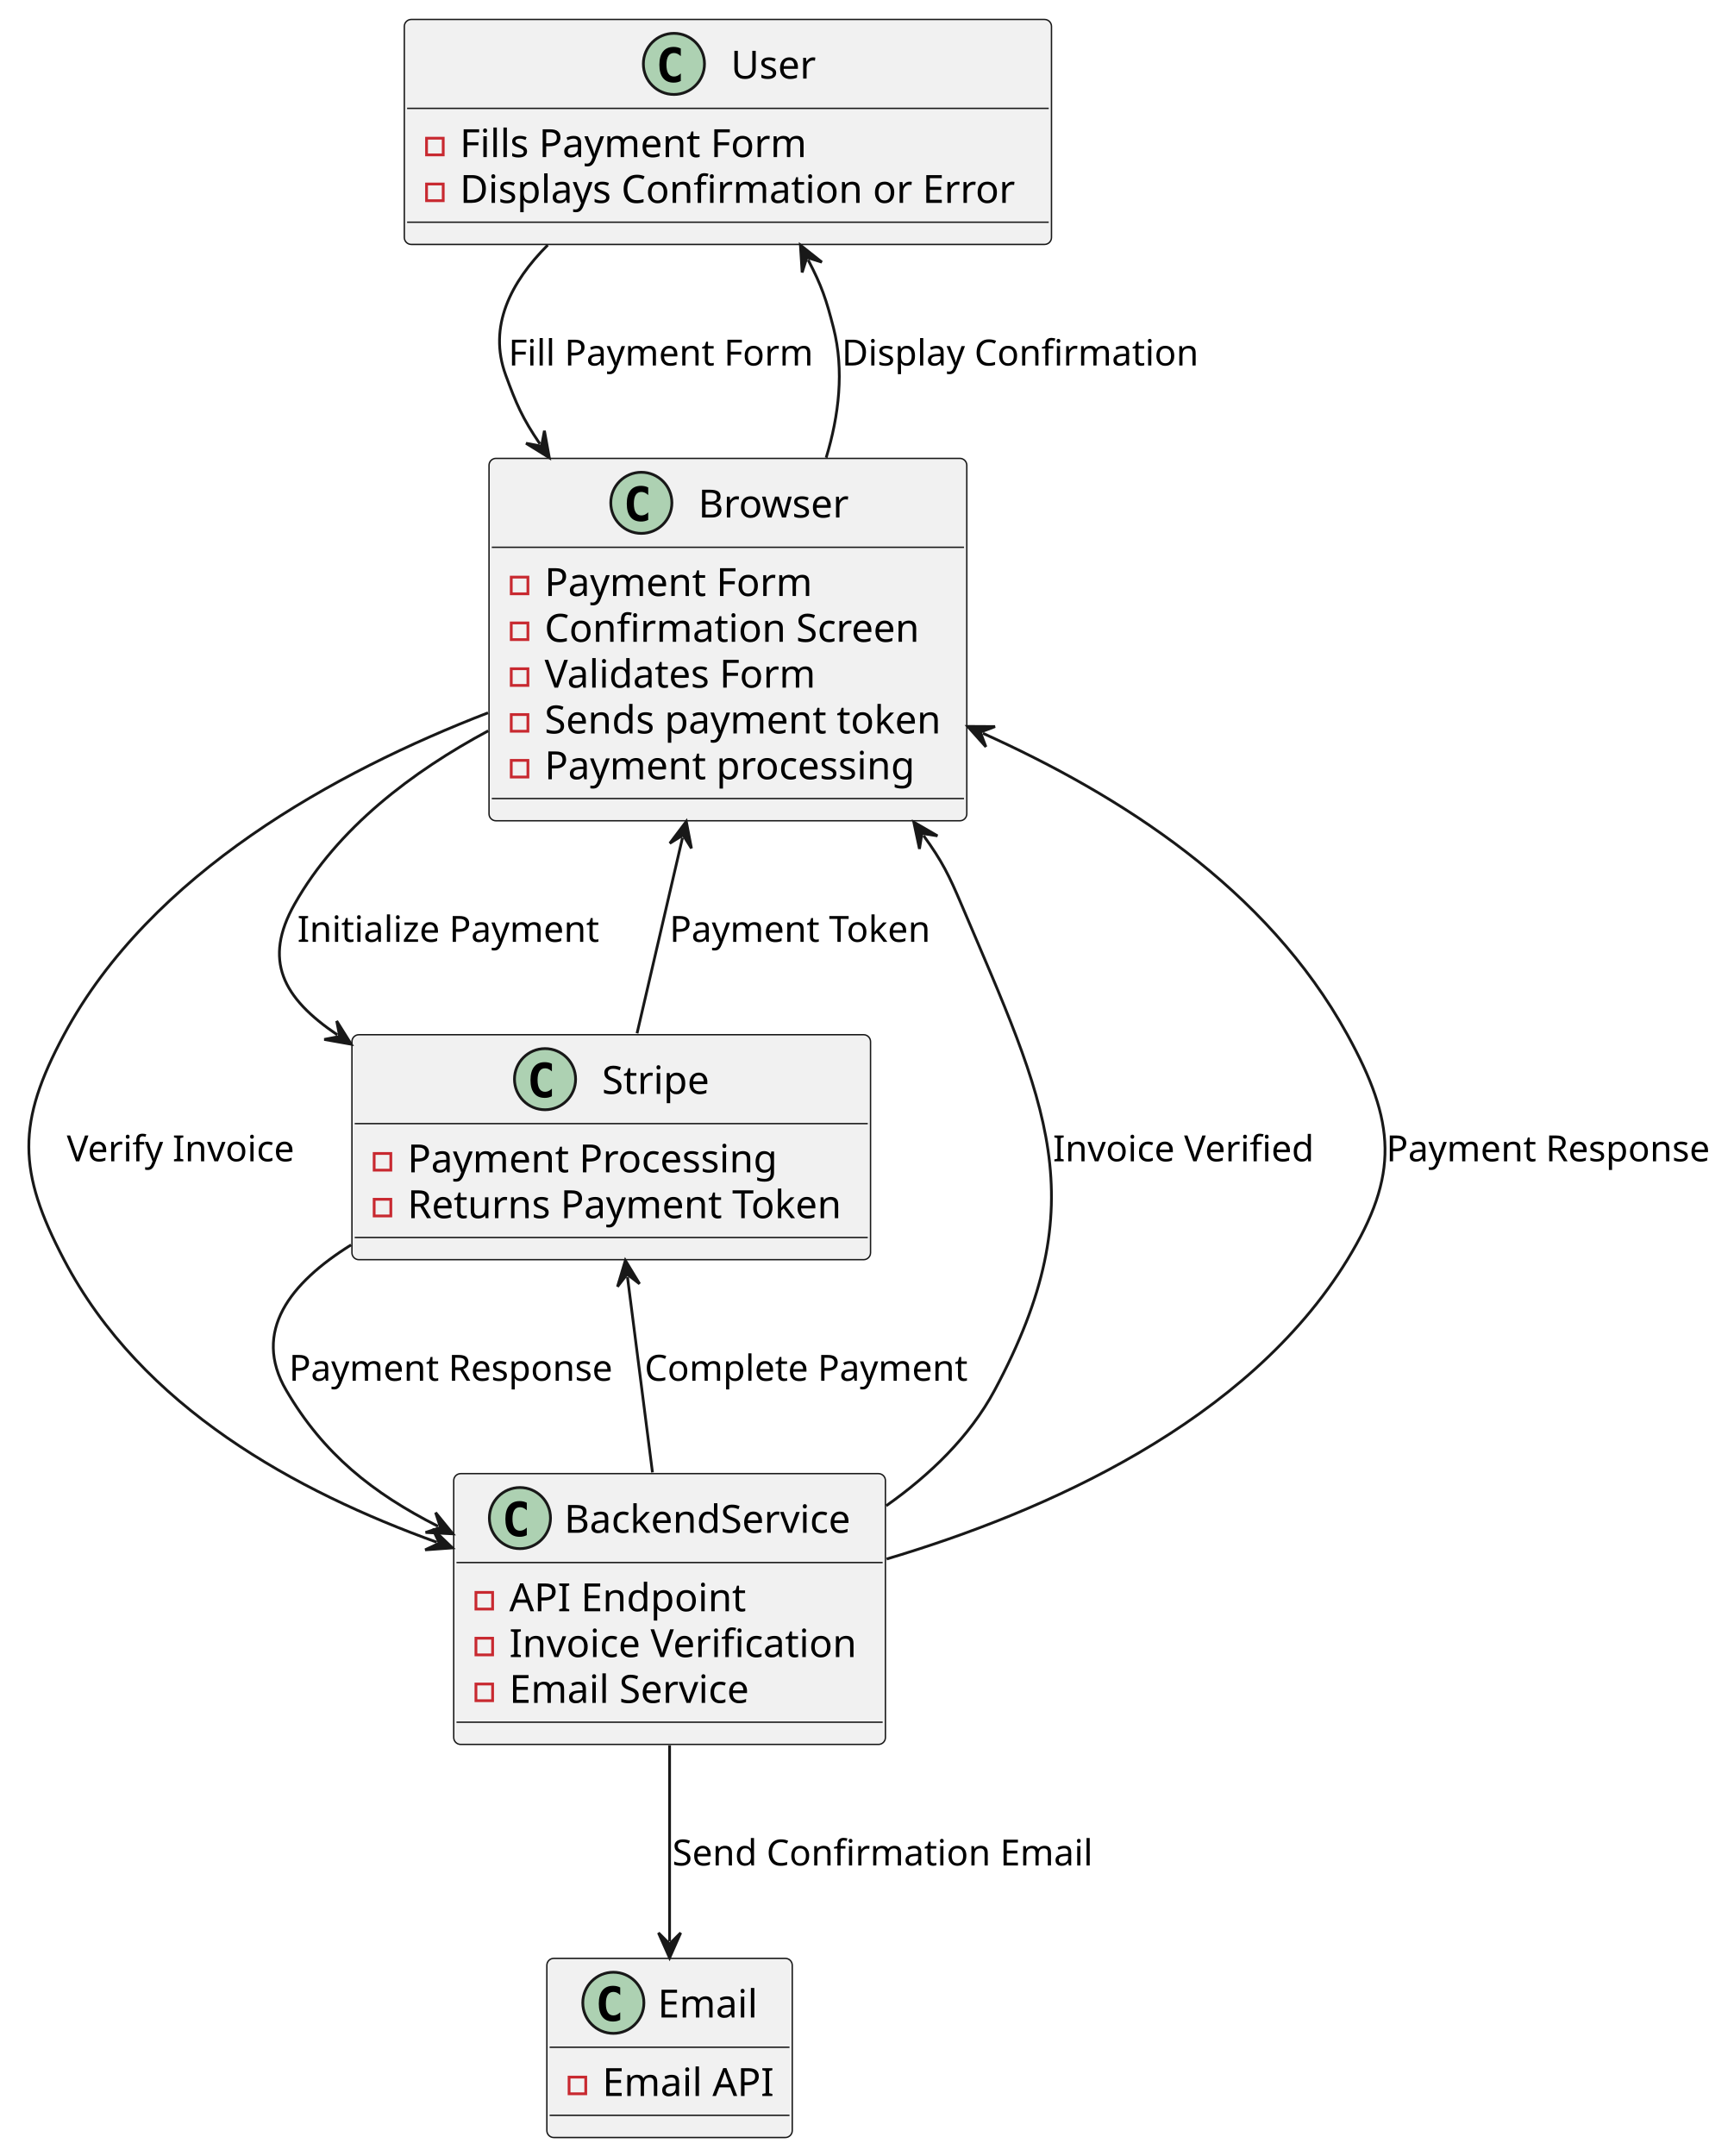
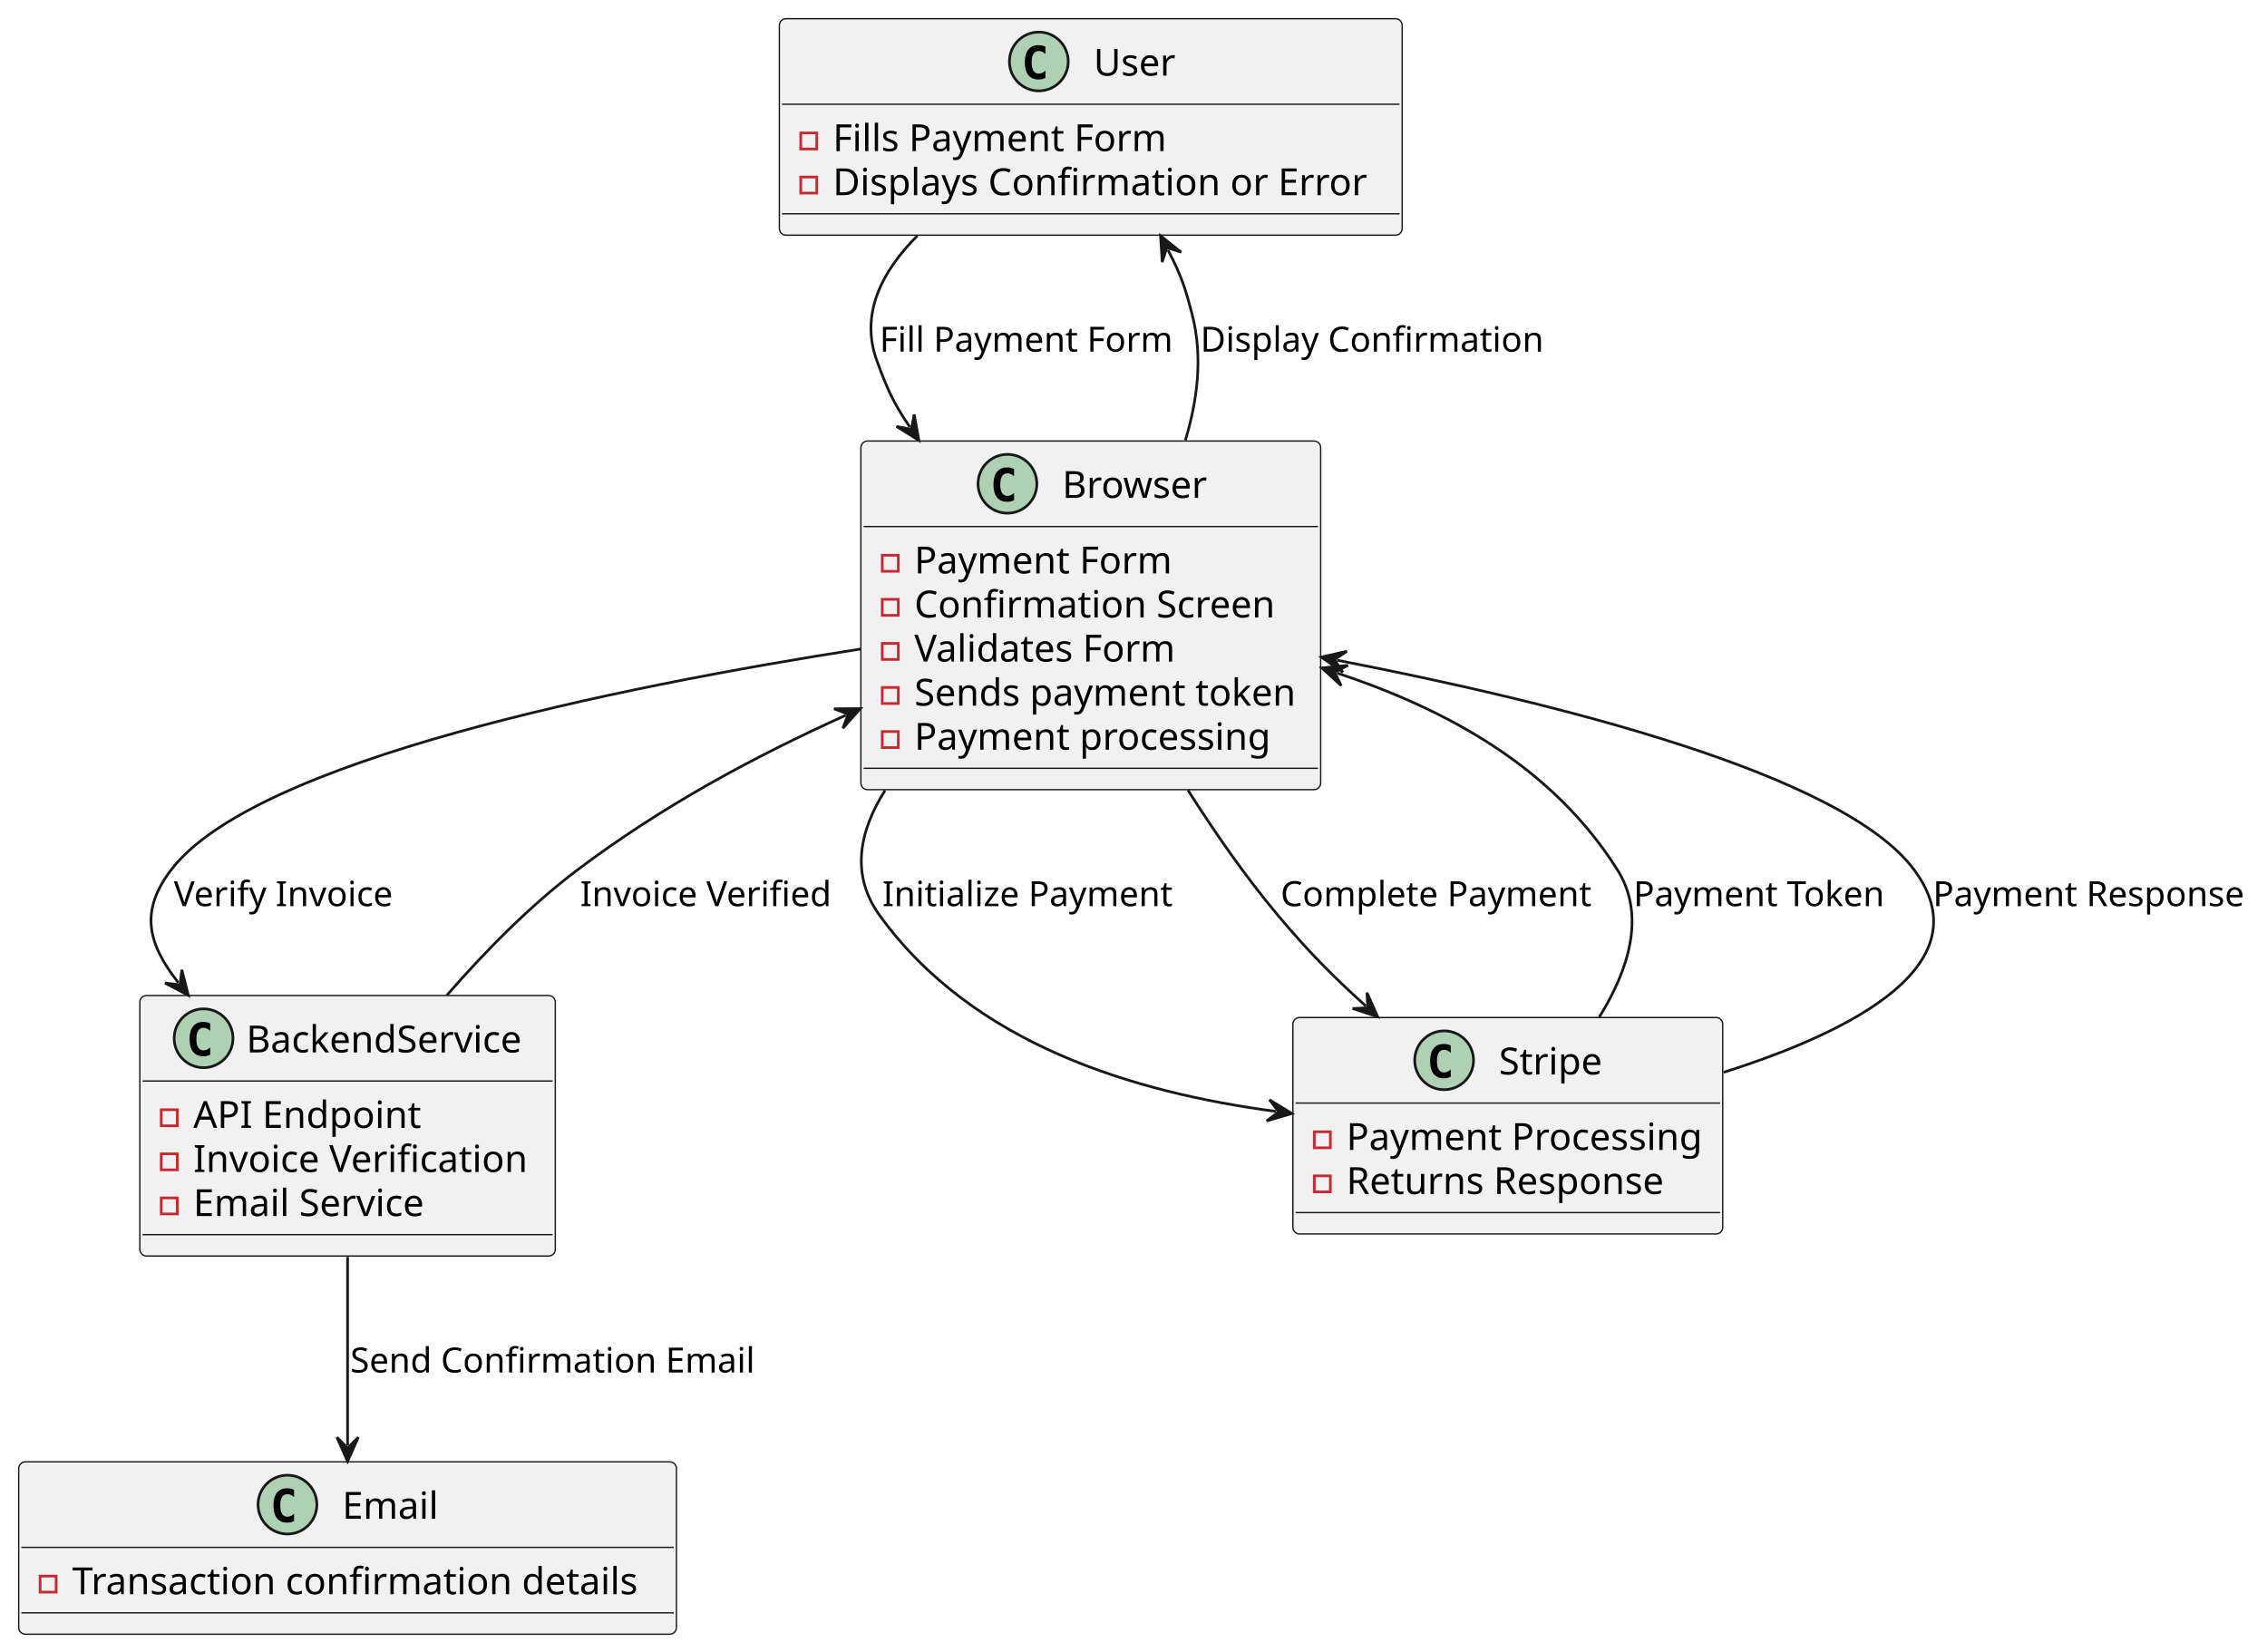
- <svg xmlns="http://www.w3.org/2000/svg" contentStyleType="text/css" height="776px" preserveAspectRatio="none" style="width:624px;height:776px;background:#FFFFFF;" version="1.1" viewBox="0 0 624 776" width="624px" zoomAndPan="magnify">
+ <svg xmlns="http://www.w3.org/2000/svg" contentStyleType="text/css" height="618px" preserveAspectRatio="none" style="width:848px;height:618px;background:#FFFFFF;" version="1.1" viewBox="0 0 848 618" width="848px" zoomAndPan="magnify">
  <defs />
  <g>
    <g id="elem_User">
-       <rect codeLine="4" fill="#F1F1F1" height="80.977" id="User" rx="2.5" ry="2.5" style="stroke:#181818;stroke-width:0.5;" width="232.972" x="145.55" y="7" />
-       <ellipse cx="242.603" cy="23" fill="#ADD1B2" rx="11" ry="11" style="stroke:#181818;stroke-width:1.0;" />
-       <path d="M245.076,29.143 Q244.495,29.442 243.856,29.591 Q243.217,29.741 242.511,29.741 Q240.005,29.741 238.685,28.089 Q237.365,26.437 237.365,23.316 Q237.365,20.186 238.685,18.535 Q240.005,16.883 242.511,16.883 Q243.217,16.883 243.864,17.032 Q244.512,17.182 245.076,17.48 L245.076,20.203 Q244.446,19.622 243.852,19.352 Q243.258,19.082 242.628,19.082 Q241.283,19.082 240.598,20.149 Q239.913,21.216 239.913,23.316 Q239.913,25.408 240.598,26.474 Q241.283,27.541 242.628,27.541 Q243.258,27.541 243.852,27.271 Q244.446,27.002 245.076,26.42 Z " fill="#000000" />
-       <text fill="#000000" font-family="sans-serif" font-size="14" lengthAdjust="spacing" textLength="30.365" x="263.103" y="28.291">User</text>
-       <line style="stroke:#181818;stroke-width:0.5;" x1="146.55" x2="377.522" y1="39" y2="39" />
-       <rect fill="none" height="6" style="stroke:#C82930;stroke-width:1.0;" width="6" x="153.55" y="49.744" />
-       <text fill="#000000" font-family="sans-serif" font-size="14" lengthAdjust="spacing" textLength="128.126" x="165.55" y="56.535">Fills Payment Form</text>
-       <rect fill="none" height="6" style="stroke:#C82930;stroke-width:1.0;" width="6" x="153.55" y="66.232" />
-       <text fill="#000000" font-family="sans-serif" font-size="14" lengthAdjust="spacing" textLength="206.972" x="165.55" y="73.023">Displays Confirmation or Error</text>
-       <line style="stroke:#181818;stroke-width:0.5;" x1="146.55" x2="377.522" y1="79.977" y2="79.977" />
+       <rect codeLine="4" fill="#F1F1F1" height="80.977" id="User" rx="2.5" ry="2.5" style="stroke:#181818;stroke-width:0.5;" width="232.972" x="291.53" y="7" />
+       <ellipse cx="388.583" cy="23" fill="#ADD1B2" rx="11" ry="11" style="stroke:#181818;stroke-width:1.0;" />
+       <path d="M391.056,29.143 Q390.475,29.442 389.836,29.591 Q389.197,29.741 388.491,29.741 Q385.985,29.741 384.665,28.089 Q383.345,26.437 383.345,23.316 Q383.345,20.186 384.665,18.535 Q385.985,16.883 388.491,16.883 Q389.197,16.883 389.844,17.032 Q390.492,17.182 391.056,17.48 L391.056,20.203 Q390.425,19.622 389.832,19.352 Q389.238,19.082 388.608,19.082 Q387.263,19.082 386.578,20.149 Q385.893,21.216 385.893,23.316 Q385.893,25.408 386.578,26.474 Q387.263,27.541 388.608,27.541 Q389.238,27.541 389.832,27.271 Q390.425,27.002 391.056,26.42 Z " fill="#000000" />
+       <text fill="#000000" font-family="sans-serif" font-size="14" lengthAdjust="spacing" textLength="30.365" x="409.083" y="28.291">User</text>
+       <line style="stroke:#181818;stroke-width:0.5;" x1="292.53" x2="523.502" y1="39" y2="39" />
+       <rect fill="none" height="6" style="stroke:#C82930;stroke-width:1.0;" width="6" x="299.53" y="49.744" />
+       <text fill="#000000" font-family="sans-serif" font-size="14" lengthAdjust="spacing" textLength="128.126" x="311.53" y="56.535">Fills Payment Form</text>
+       <rect fill="none" height="6" style="stroke:#C82930;stroke-width:1.0;" width="6" x="299.53" y="66.232" />
+       <text fill="#000000" font-family="sans-serif" font-size="14" lengthAdjust="spacing" textLength="206.972" x="311.53" y="73.023">Displays Confirmation or Error</text>
+       <line style="stroke:#181818;stroke-width:0.5;" x1="292.53" x2="523.502" y1="79.977" y2="79.977" />
    </g>
    <g id="elem_Browser">
-       <rect codeLine="9" fill="#F1F1F1" height="130.441" id="Browser" rx="2.5" ry="2.5" style="stroke:#181818;stroke-width:0.5;" width="171.995" x="176.04" y="164.98" />
-       <ellipse cx="230.871" cy="180.98" fill="#ADD1B2" rx="11" ry="11" style="stroke:#181818;stroke-width:1.0;" />
-       <path d="M233.344,187.123 Q232.763,187.422 232.124,187.571 Q231.485,187.721 230.779,187.721 Q228.272,187.721 226.953,186.069 Q225.633,184.417 225.633,181.296 Q225.633,178.167 226.953,176.515 Q228.272,174.863 230.779,174.863 Q231.485,174.863 232.132,175.012 Q232.78,175.162 233.344,175.46 L233.344,178.183 Q232.713,177.602 232.12,177.332 Q231.526,177.062 230.895,177.062 Q229.551,177.062 228.866,178.129 Q228.181,179.196 228.181,181.296 Q228.181,183.388 228.866,184.454 Q229.551,185.521 230.895,185.521 Q231.526,185.521 232.12,185.251 Q232.713,184.982 233.344,184.4 Z " fill="#000000" />
-       <text fill="#000000" font-family="sans-serif" font-size="14" lengthAdjust="spacing" textLength="53.833" x="251.371" y="186.271">Browser</text>
-       <line style="stroke:#181818;stroke-width:0.5;" x1="177.04" x2="347.035" y1="196.98" y2="196.98" />
-       <rect fill="none" height="6" style="stroke:#C82930;stroke-width:1.0;" width="6" x="184.04" y="207.724" />
-       <text fill="#000000" font-family="sans-serif" font-size="14" lengthAdjust="spacing" textLength="96.913" x="196.04" y="214.515">Payment Form</text>
-       <rect fill="none" height="6" style="stroke:#C82930;stroke-width:1.0;" width="6" x="184.04" y="224.212" />
-       <text fill="#000000" font-family="sans-serif" font-size="14" lengthAdjust="spacing" textLength="138.428" x="196.04" y="231.003">Confirmation Screen</text>
-       <rect fill="none" height="6" style="stroke:#C82930;stroke-width:1.0;" width="6" x="184.04" y="240.701" />
-       <text fill="#000000" font-family="sans-serif" font-size="14" lengthAdjust="spacing" textLength="101.028" x="196.04" y="247.492">Validates Form</text>
-       <rect fill="none" height="6" style="stroke:#C82930;stroke-width:1.0;" width="6" x="184.04" y="257.189" />
-       <text fill="#000000" font-family="sans-serif" font-size="14" lengthAdjust="spacing" textLength="145.995" x="196.04" y="263.98">Sends payment token</text>
-       <rect fill="none" height="6" style="stroke:#C82930;stroke-width:1.0;" width="6" x="184.04" y="273.677" />
-       <text fill="#000000" font-family="sans-serif" font-size="14" lengthAdjust="spacing" textLength="135.857" x="196.04" y="280.468">Payment processing</text>
-       <line style="stroke:#181818;stroke-width:0.5;" x1="177.04" x2="347.035" y1="287.421" y2="287.421" />
+       <rect codeLine="9" fill="#F1F1F1" height="130.441" id="Browser" rx="2.5" ry="2.5" style="stroke:#181818;stroke-width:0.5;" width="171.995" x="322.02" y="164.98" />
+       <ellipse cx="376.851" cy="180.98" fill="#ADD1B2" rx="11" ry="11" style="stroke:#181818;stroke-width:1.0;" />
+       <path d="M379.324,187.123 Q378.743,187.422 378.104,187.571 Q377.465,187.721 376.759,187.721 Q374.252,187.721 372.933,186.069 Q371.613,184.417 371.613,181.296 Q371.613,178.167 372.933,176.515 Q374.252,174.863 376.759,174.863 Q377.465,174.863 378.112,175.012 Q378.76,175.162 379.324,175.46 L379.324,178.183 Q378.693,177.602 378.1,177.332 Q377.506,177.062 376.875,177.062 Q375.531,177.062 374.846,178.129 Q374.161,179.196 374.161,181.296 Q374.161,183.388 374.846,184.454 Q375.531,185.521 376.875,185.521 Q377.506,185.521 378.1,185.251 Q378.693,184.982 379.324,184.4 Z " fill="#000000" />
+       <text fill="#000000" font-family="sans-serif" font-size="14" lengthAdjust="spacing" textLength="53.833" x="397.351" y="186.271">Browser</text>
+       <line style="stroke:#181818;stroke-width:0.5;" x1="323.02" x2="493.015" y1="196.98" y2="196.98" />
+       <rect fill="none" height="6" style="stroke:#C82930;stroke-width:1.0;" width="6" x="330.02" y="207.724" />
+       <text fill="#000000" font-family="sans-serif" font-size="14" lengthAdjust="spacing" textLength="96.913" x="342.02" y="214.515">Payment Form</text>
+       <rect fill="none" height="6" style="stroke:#C82930;stroke-width:1.0;" width="6" x="330.02" y="224.212" />
+       <text fill="#000000" font-family="sans-serif" font-size="14" lengthAdjust="spacing" textLength="138.428" x="342.02" y="231.003">Confirmation Screen</text>
+       <rect fill="none" height="6" style="stroke:#C82930;stroke-width:1.0;" width="6" x="330.02" y="240.701" />
+       <text fill="#000000" font-family="sans-serif" font-size="14" lengthAdjust="spacing" textLength="101.028" x="342.02" y="247.492">Validates Form</text>
+       <rect fill="none" height="6" style="stroke:#C82930;stroke-width:1.0;" width="6" x="330.02" y="257.189" />
+       <text fill="#000000" font-family="sans-serif" font-size="14" lengthAdjust="spacing" textLength="145.995" x="342.02" y="263.98">Sends payment token</text>
+       <rect fill="none" height="6" style="stroke:#C82930;stroke-width:1.0;" width="6" x="330.02" y="273.677" />
+       <text fill="#000000" font-family="sans-serif" font-size="14" lengthAdjust="spacing" textLength="135.857" x="342.02" y="280.468">Payment processing</text>
+       <line style="stroke:#181818;stroke-width:0.5;" x1="323.02" x2="493.015" y1="287.421" y2="287.421" />
    </g>
    <g id="elem_BackendService">
-       <rect codeLine="17" fill="#F1F1F1" height="97.465" id="BackendService" rx="2.5" ry="2.5" style="stroke:#181818;stroke-width:0.5;" width="155.411" x="163.33" y="530.4" />
-       <ellipse cx="187.169" cy="546.4" fill="#ADD1B2" rx="11" ry="11" style="stroke:#181818;stroke-width:1.0;" />
-       <path d="M189.642,552.543 Q189.061,552.842 188.422,552.991 Q187.782,553.141 187.077,553.141 Q184.57,553.141 183.25,551.489 Q181.93,549.837 181.93,546.716 Q181.93,543.587 183.25,541.935 Q184.57,540.283 187.077,540.283 Q187.782,540.283 188.43,540.432 Q189.077,540.582 189.642,540.88 L189.642,543.603 Q189.011,543.022 188.417,542.752 Q187.824,542.482 187.193,542.482 Q185.848,542.482 185.164,543.549 Q184.479,544.616 184.479,546.716 Q184.479,548.808 185.164,549.874 Q185.848,550.941 187.193,550.941 Q187.824,550.941 188.417,550.671 Q189.011,550.402 189.642,549.82 Z " fill="#000000" />
-       <text fill="#000000" font-family="sans-serif" font-size="14" lengthAdjust="spacing" textLength="103.769" x="203.133" y="551.691">BackendService</text>
-       <line style="stroke:#181818;stroke-width:0.5;" x1="164.33" x2="317.741" y1="562.4" y2="562.4" />
-       <rect fill="none" height="6" style="stroke:#C82930;stroke-width:1.0;" width="6" x="171.33" y="573.144" />
-       <text fill="#000000" font-family="sans-serif" font-size="14" lengthAdjust="spacing" textLength="86.331" x="183.33" y="579.935">API Endpoint</text>
-       <rect fill="none" height="6" style="stroke:#C82930;stroke-width:1.0;" width="6" x="171.33" y="589.632" />
-       <text fill="#000000" font-family="sans-serif" font-size="14" lengthAdjust="spacing" textLength="129.411" x="183.33" y="596.423">Invoice Verification</text>
-       <rect fill="none" height="6" style="stroke:#C82930;stroke-width:1.0;" width="6" x="171.33" y="606.121" />
-       <text fill="#000000" font-family="sans-serif" font-size="14" lengthAdjust="spacing" textLength="88.245" x="183.33" y="612.912">Email Service</text>
-       <line style="stroke:#181818;stroke-width:0.5;" x1="164.33" x2="317.741" y1="619.865" y2="619.865" />
+       <rect codeLine="17" fill="#F1F1F1" height="97.465" id="BackendService" rx="2.5" ry="2.5" style="stroke:#181818;stroke-width:0.5;" width="155.411" x="52.31" y="372.42" />
+       <ellipse cx="76.149" cy="388.42" fill="#ADD1B2" rx="11" ry="11" style="stroke:#181818;stroke-width:1.0;" />
+       <path d="M78.622,394.563 Q78.041,394.862 77.402,395.011 Q76.763,395.161 76.057,395.161 Q73.55,395.161 72.23,393.509 Q70.91,391.857 70.91,388.736 Q70.91,385.606 72.23,383.955 Q73.55,382.303 76.057,382.303 Q76.763,382.303 77.41,382.452 Q78.057,382.602 78.622,382.901 L78.622,385.623 Q77.991,385.042 77.397,384.772 Q76.804,384.502 76.173,384.502 Q74.828,384.502 74.144,385.569 Q73.459,386.636 73.459,388.736 Q73.459,390.828 74.144,391.894 Q74.828,392.961 76.173,392.961 Q76.804,392.961 77.397,392.691 Q77.991,392.421 78.622,391.84 Z " fill="#000000" />
+       <text fill="#000000" font-family="sans-serif" font-size="14" lengthAdjust="spacing" textLength="103.769" x="92.113" y="393.711">BackendService</text>
+       <line style="stroke:#181818;stroke-width:0.5;" x1="53.31" x2="206.721" y1="404.42" y2="404.42" />
+       <rect fill="none" height="6" style="stroke:#C82930;stroke-width:1.0;" width="6" x="60.31" y="415.164" />
+       <text fill="#000000" font-family="sans-serif" font-size="14" lengthAdjust="spacing" textLength="86.331" x="72.31" y="421.955">API Endpoint</text>
+       <rect fill="none" height="6" style="stroke:#C82930;stroke-width:1.0;" width="6" x="60.31" y="431.652" />
+       <text fill="#000000" font-family="sans-serif" font-size="14" lengthAdjust="spacing" textLength="129.411" x="72.31" y="438.443">Invoice Verification</text>
+       <rect fill="none" height="6" style="stroke:#C82930;stroke-width:1.0;" width="6" x="60.31" y="448.141" />
+       <text fill="#000000" font-family="sans-serif" font-size="14" lengthAdjust="spacing" textLength="88.245" x="72.31" y="454.932">Email Service</text>
+       <line style="stroke:#181818;stroke-width:0.5;" x1="53.31" x2="206.721" y1="461.885" y2="461.885" />
    </g>
    <g id="elem_Stripe">
-       <rect codeLine="23" fill="#F1F1F1" height="80.977" id="Stripe" rx="2.5" ry="2.5" style="stroke:#181818;stroke-width:0.5;" width="186.692" x="126.69" y="372.42" />
-       <ellipse cx="196.205" cy="388.42" fill="#ADD1B2" rx="11" ry="11" style="stroke:#181818;stroke-width:1.0;" />
-       <path d="M198.678,394.563 Q198.097,394.862 197.458,395.011 Q196.818,395.161 196.113,395.161 Q193.606,395.161 192.286,393.509 Q190.966,391.857 190.966,388.736 Q190.966,385.606 192.286,383.955 Q193.606,382.303 196.113,382.303 Q196.818,382.303 197.466,382.452 Q198.113,382.602 198.678,382.901 L198.678,385.623 Q198.047,385.042 197.453,384.772 Q196.86,384.502 196.229,384.502 Q194.884,384.502 194.2,385.569 Q193.515,386.636 193.515,388.736 Q193.515,390.828 194.2,391.894 Q194.884,392.961 196.229,392.961 Q196.86,392.961 197.453,392.691 Q198.047,392.421 198.678,391.84 Z " fill="#000000" />
-       <text fill="#000000" font-family="sans-serif" font-size="14" lengthAdjust="spacing" textLength="39.163" x="216.705" y="393.711">Stripe</text>
-       <line style="stroke:#181818;stroke-width:0.5;" x1="127.69" x2="312.382" y1="404.42" y2="404.42" />
-       <rect fill="none" height="6" style="stroke:#C82930;stroke-width:1.0;" width="6" x="134.69" y="415.164" />
-       <text fill="#000000" font-family="sans-serif" font-size="14" lengthAdjust="spacing" textLength="134.784" x="146.69" y="421.955">Payment Processing</text>
-       <rect fill="none" height="6" style="stroke:#C82930;stroke-width:1.0;" width="6" x="134.69" y="431.652" />
-       <text fill="#000000" font-family="sans-serif" font-size="14" lengthAdjust="spacing" textLength="160.692" x="146.69" y="438.443">Returns Payment Token</text>
-       <line style="stroke:#181818;stroke-width:0.5;" x1="127.69" x2="312.382" y1="445.397" y2="445.397" />
+       <rect codeLine="23" fill="#F1F1F1" height="80.977" id="Stripe" rx="2.5" ry="2.5" style="stroke:#181818;stroke-width:0.5;" width="160.784" x="483.63" y="380.66" />
+       <ellipse cx="540.191" cy="396.66" fill="#ADD1B2" rx="11" ry="11" style="stroke:#181818;stroke-width:1.0;" />
+       <path d="M542.664,402.803 Q542.083,403.102 541.443,403.251 Q540.804,403.401 540.099,403.401 Q537.592,403.401 536.272,401.749 Q534.952,400.097 534.952,396.976 Q534.952,393.846 536.272,392.195 Q537.592,390.543 540.099,390.543 Q540.804,390.543 541.452,390.692 Q542.099,390.842 542.664,391.14 L542.664,393.863 Q542.033,393.282 541.439,393.012 Q540.846,392.743 540.215,392.743 Q538.87,392.743 538.185,393.809 Q537.501,394.876 537.501,396.976 Q537.501,399.068 538.185,400.134 Q538.87,401.201 540.215,401.201 Q540.846,401.201 541.439,400.931 Q542.033,400.661 542.664,400.08 Z " fill="#000000" />
+       <text fill="#000000" font-family="sans-serif" font-size="14" lengthAdjust="spacing" textLength="39.163" x="560.691" y="401.951">Stripe</text>
+       <line style="stroke:#181818;stroke-width:0.5;" x1="484.63" x2="643.414" y1="412.66" y2="412.66" />
+       <rect fill="none" height="6" style="stroke:#C82930;stroke-width:1.0;" width="6" x="491.63" y="423.404" />
+       <text fill="#000000" font-family="sans-serif" font-size="14" lengthAdjust="spacing" textLength="134.784" x="503.63" y="430.195">Payment Processing</text>
+       <rect fill="none" height="6" style="stroke:#C82930;stroke-width:1.0;" width="6" x="491.63" y="439.892" />
+       <text fill="#000000" font-family="sans-serif" font-size="14" lengthAdjust="spacing" textLength="121.386" x="503.63" y="446.683">Returns Response</text>
+       <line style="stroke:#181818;stroke-width:0.5;" x1="484.63" x2="643.414" y1="453.637" y2="453.637" />
    </g>
    <g id="elem_Email">
-       <rect codeLine="28" fill="#F1F1F1" height="64.488" id="Email" rx="2.5" ry="2.5" style="stroke:#181818;stroke-width:0.5;" width="88.344" x="196.86" y="704.86" />
-       <ellipse cx="220.797" cy="720.86" fill="#ADD1B2" rx="11" ry="11" style="stroke:#181818;stroke-width:1.0;" />
-       <path d="M223.27,727.003 Q222.689,727.302 222.05,727.451 Q221.411,727.601 220.705,727.601 Q218.198,727.601 216.879,725.949 Q215.559,724.297 215.559,721.176 Q215.559,718.047 216.879,716.395 Q218.198,714.743 220.705,714.743 Q221.411,714.743 222.058,714.892 Q222.706,715.042 223.27,715.341 L223.27,718.063 Q222.639,717.482 222.046,717.212 Q221.452,716.942 220.822,716.942 Q219.477,716.942 218.792,718.009 Q218.107,719.076 218.107,721.176 Q218.107,723.268 218.792,724.334 Q219.477,725.401 220.822,725.401 Q221.452,725.401 222.046,725.131 Q222.639,724.861 223.27,724.28 Z " fill="#000000" />
-       <text fill="#000000" font-family="sans-serif" font-size="14" lengthAdjust="spacing" textLength="36.483" x="236.783" y="726.151">Email</text>
-       <line style="stroke:#181818;stroke-width:0.5;" x1="197.86" x2="284.204" y1="736.86" y2="736.86" />
-       <rect fill="none" height="6" style="stroke:#C82930;stroke-width:1.0;" width="6" x="204.86" y="747.604" />
-       <text fill="#000000" font-family="sans-serif" font-size="14" lengthAdjust="spacing" textLength="62.344" x="216.86" y="754.395">Email API</text>
-       <line style="stroke:#181818;stroke-width:0.5;" x1="197.86" x2="284.204" y1="761.348" y2="761.348" />
+       <rect codeLine="28" fill="#F1F1F1" height="64.488" id="Email" rx="2.5" ry="2.5" style="stroke:#181818;stroke-width:0.5;" width="246.035" x="7" y="546.88" />
+       <ellipse cx="107.526" cy="562.88" fill="#ADD1B2" rx="11" ry="11" style="stroke:#181818;stroke-width:1.0;" />
+       <path d="M109.999,569.023 Q109.418,569.322 108.779,569.471 Q108.14,569.621 107.434,569.621 Q104.927,569.621 103.607,567.969 Q102.288,566.317 102.288,563.196 Q102.288,560.067 103.607,558.415 Q104.927,556.763 107.434,556.763 Q108.14,556.763 108.787,556.912 Q109.435,557.062 109.999,557.361 L109.999,560.083 Q109.368,559.502 108.775,559.232 Q108.181,558.962 107.55,558.962 Q106.206,558.962 105.521,560.029 Q104.836,561.096 104.836,563.196 Q104.836,565.288 105.521,566.354 Q106.206,567.421 107.55,567.421 Q108.181,567.421 108.775,567.151 Q109.368,566.881 109.999,566.3 Z " fill="#000000" />
+       <text fill="#000000" font-family="sans-serif" font-size="14" lengthAdjust="spacing" textLength="36.483" x="128.026" y="568.171">Email</text>
+       <line style="stroke:#181818;stroke-width:0.5;" x1="8" x2="252.035" y1="578.88" y2="578.88" />
+       <rect fill="none" height="6" style="stroke:#C82930;stroke-width:1.0;" width="6" x="15" y="589.624" />
+       <text fill="#000000" font-family="sans-serif" font-size="14" lengthAdjust="spacing" textLength="220.035" x="27" y="596.415">Transaction confirmation details</text>
+       <line style="stroke:#181818;stroke-width:0.5;" x1="8" x2="252.035" y1="603.368" y2="603.368" />
    </g>
    <g id="link_User_Browser">
-       <path codeLine="32" d="M197.18,88.19 C183.87,101.53 175.62,117.51 182.04,134.98 C185.85,145.35 187.983,150.411 194.363,159.78 " fill="none" id="User-to-Browser" style="stroke:#181818;stroke-width:1.0;" />
-       <polygon fill="#181818" points="197.74,164.74,195.981,155.049,194.926,160.607,189.368,159.552,197.74,164.74" style="stroke:#181818;stroke-width:1.0;" />
-       <text fill="#000000" font-family="sans-serif" font-size="13" lengthAdjust="spacing" textLength="112.347" x="183.04" y="131.548">Fill Payment Form</text>
+       <path codeLine="32" d="M343.16,88.18 C329.85,101.52 321.6,117.5 328.02,134.98 C331.83,145.35 333.966,150.399 340.346,159.779 " fill="none" id="User-to-Browser" style="stroke:#181818;stroke-width:1.0;" />
+       <polygon fill="#181818" points="343.72,164.74,341.966,155.049,340.908,160.606,335.351,159.548,343.72,164.74" style="stroke:#181818;stroke-width:1.0;" />
+       <text fill="#000000" font-family="sans-serif" font-size="13" lengthAdjust="spacing" textLength="112.347" x="329.02" y="131.548">Fill Payment Form</text>
    </g>
    <g id="link_Browser_User">
-       <path codeLine="40" d="M297.41,164.73 C302.01,149.54 303.95,133.3 300.04,117.98 C297.45,107.85 295.83,102.937 290.92,93.547 " fill="none" id="Browser-to-User" style="stroke:#181818;stroke-width:1.0;" />
-       <polygon fill="#181818" points="288.14,88.23,288.766,98.059,290.457,92.661,295.855,94.352,288.14,88.23" style="stroke:#181818;stroke-width:1.0;" />
-       <text fill="#000000" font-family="sans-serif" font-size="13" lengthAdjust="spacing" textLength="133.041" x="303.04" y="131.548">Display Confirmation</text>
+       <path codeLine="39" d="M443.39,164.73 C448,149.53 449.93,133.3 446.02,117.98 C443.43,107.85 441.81,102.927 436.9,93.537 " fill="none" id="Browser-to-User" style="stroke:#181818;stroke-width:1.0;" />
+       <polygon fill="#181818" points="434.12,88.22,434.746,98.049,436.437,92.651,441.835,94.342,434.12,88.22" style="stroke:#181818;stroke-width:1.0;" />
+       <text fill="#000000" font-family="sans-serif" font-size="13" lengthAdjust="spacing" textLength="133.041" x="449.02" y="131.548">Display Confirmation</text>
    </g>
    <g id="link_Browser_BackendService">
-       <path codeLine="33" d="M175.68,256.55 C120.78,277.77 54.34,314.15 23.04,372.42 C6,404.12 6.32,421.52 23.04,453.4 C51.03,506.78 106.727,536.853 157.226,555.083 " fill="none" id="Browser-to-BackendService" style="stroke:#181818;stroke-width:1.0;" />
-       <polygon fill="#181818" points="162.87,557.12,155.763,550.302,158.167,555.422,153.047,557.827,162.87,557.12" style="stroke:#181818;stroke-width:1.0;" />
-       <text fill="#000000" font-family="sans-serif" font-size="13" lengthAdjust="spacing" textLength="84.69" x="24.04" y="417.978">Verify Invoice</text>
+       <path codeLine="33" d="M321.92,242.79 C230.58,257.07 95.19,284.56 64.02,325.42 C52.59,340.4 54.732,352.441 66.732,367.641 " fill="none" id="Browser-to-BackendService" style="stroke:#181818;stroke-width:1.0;" />
+       <polygon fill="#181818" points="70.45,372.35,68.013,362.808,67.352,368.426,61.734,367.765,70.45,372.35" style="stroke:#181818;stroke-width:1.0;" />
+       <text fill="#000000" font-family="sans-serif" font-size="13" lengthAdjust="spacing" textLength="84.69" x="65.02" y="338.988">Verify Invoice</text>
    </g>
    <g id="link_BackendService_Browser">
-       <path codeLine="34" d="M319.03,541.96 C334.67,530.93 349.05,517.16 358.04,500.4 C394.87,431.7 376.53,397.16 346.04,325.42 C341.66,315.13 339.222,310.068 332.472,300.758 " fill="none" id="BackendService-to-Browser" style="stroke:#181818;stroke-width:1.0;" />
-       <polygon fill="#181818" points="328.95,295.9,330.994,305.534,331.885,299.948,337.471,300.839,328.95,295.9" style="stroke:#181818;stroke-width:1.0;" />
-       <text fill="#000000" font-family="sans-serif" font-size="13" lengthAdjust="spacing" textLength="97.081" x="379.04" y="417.978">Invoice Verified</text>
-     </g>
-     <g id="link_BackendService_Browser">
-       <path codeLine="39" d="M319.16,561.13 C376.04,544.22 449.15,512.04 485.04,453.4 C503.82,422.7 502.39,403.95 485.04,372.42 C455.98,319.63 403.4,286.276 353.82,263.926 " fill="none" id="BackendService-to-Browser-1" style="stroke:#181818;stroke-width:1.0;" />
-       <polygon fill="#181818" points="348.35,261.46,354.911,268.805,352.908,263.515,358.199,261.512,348.35,261.46" style="stroke:#181818;stroke-width:1.0;" />
-       <text fill="#000000" font-family="sans-serif" font-size="13" lengthAdjust="spacing" textLength="117.774" x="499.04" y="417.978">Payment Response</text>
+       <path codeLine="34" d="M167.13,372.36 C181.26,356.15 198.27,338.77 216.02,325.42 C248.06,301.31 281.775,283.247 316.365,267.567 " fill="none" id="BackendService-to-Browser" style="stroke:#181818;stroke-width:1.0;" />
+       <polygon fill="#181818" points="321.83,265.09,311.981,265.163,317.276,267.154,315.284,272.449,321.83,265.09" style="stroke:#181818;stroke-width:1.0;" />
+       <text fill="#000000" font-family="sans-serif" font-size="13" lengthAdjust="spacing" textLength="97.081" x="217.02" y="338.988">Invoice Verified</text>
    </g>
    <g id="link_Browser_Stripe">
-       <path codeLine="35" d="M175.76,263.04 C148.52,277.66 121.51,298 106.04,325.42 C94.68,345.54 101.648,359.102 121.458,372.482 " fill="none" id="Browser-to-Stripe" style="stroke:#181818;stroke-width:1.0;" />
-       <polygon fill="#181818" points="126.43,375.84,121.211,367.488,122.287,373.041,116.733,374.117,126.43,375.84" style="stroke:#181818;stroke-width:1.0;" />
-       <text fill="#000000" font-family="sans-serif" font-size="13" lengthAdjust="spacing" textLength="111.16" x="107.04" y="338.988">Initialize Payment</text>
+       <path codeLine="35" d="M331.04,295.72 C321.35,311.06 318.13,327.35 329.02,342.42 C363.94,390.75 424.092,408.731 477.312,415.791 " fill="none" id="Browser-to-Stripe" style="stroke:#181818;stroke-width:1.0;" />
+       <polygon fill="#181818" points="483.26,416.58,474.864,411.431,478.303,415.923,473.812,419.362,483.26,416.58" style="stroke:#181818;stroke-width:1.0;" />
+       <text fill="#000000" font-family="sans-serif" font-size="13" lengthAdjust="spacing" textLength="111.16" x="330.02" y="338.988">Initialize Payment</text>
    </g>
    <g id="link_Stripe_Browser">
-       <path codeLine="36" d="M229.33,371.92 C234.53,349.55 239.783,326.964 245.693,301.514 " fill="none" id="Stripe-to-Browser" style="stroke:#181818;stroke-width:1.0;" />
-       <polygon fill="#181818" points="247.05,295.67,241.118,303.532,245.919,300.54,248.911,305.341,247.05,295.67" style="stroke:#181818;stroke-width:1.0;" />
-       <text fill="#000000" font-family="sans-serif" font-size="13" lengthAdjust="spacing" textLength="96.694" x="241.04" y="338.988">Payment Token</text>
+       <path codeLine="36" d="M598.21,380.53 C609.09,363.01 615.81,342.55 605.02,325.42 C580.61,286.69 541.092,265.428 500.132,251.768 " fill="none" id="Stripe-to-Browser" style="stroke:#181818;stroke-width:1.0;" />
+       <polygon fill="#181818" points="494.44,249.87,501.712,256.512,499.183,251.452,504.243,248.923,494.44,249.87" style="stroke:#181818;stroke-width:1.0;" />
+       <text fill="#000000" font-family="sans-serif" font-size="13" lengthAdjust="spacing" textLength="96.694" x="611.02" y="338.988">Payment Token</text>
    </g>
-     <g id="link_BackendService_Stripe">
-       <path codeLine="37" d="M234.88,529.96 C231.77,505.7 228.822,482.581 225.882,459.611 " fill="none" id="BackendService-to-Stripe" style="stroke:#181818;stroke-width:1.0;" />
-       <polygon fill="#181818" points="225.12,453.66,222.295,463.095,225.755,458.62,230.23,462.079,225.12,453.66" style="stroke:#181818;stroke-width:1.0;" />
-       <text fill="#000000" font-family="sans-serif" font-size="13" lengthAdjust="spacing" textLength="117.984" x="232.04" y="496.968">Complete Payment</text>
+     <g id="link_Browser_Stripe">
+       <path codeLine="37" d="M444.39,295.64 C454.48,311.53 465.98,328.09 478.02,342.42 C489.15,355.67 498.056,364.77 510.886,376.35 " fill="none" id="Browser-to-Stripe-1" style="stroke:#181818;stroke-width:1.0;" />
+       <polygon fill="#181818" points="515.34,380.37,511.339,371.37,511.628,377.02,505.979,377.309,515.34,380.37" style="stroke:#181818;stroke-width:1.0;" />
+       <text fill="#000000" font-family="sans-serif" font-size="13" lengthAdjust="spacing" textLength="117.984" x="479.02" y="338.988">Complete Payment</text>
    </g>
-     <g id="link_Stripe_BackendService">
-       <path codeLine="38" d="M126.39,448.07 C104.48,461.7 90.67,479.24 103.04,500.4 C116.49,523.43 134.22,537.444 157.68,549.354 " fill="none" id="Stripe-to-BackendService" style="stroke:#181818;stroke-width:1.0;" />
-       <polygon fill="#181818" points="163.03,552.07,156.816,544.429,158.572,549.807,153.194,551.563,163.03,552.07" style="stroke:#181818;stroke-width:1.0;" />
-       <text fill="#000000" font-family="sans-serif" font-size="13" lengthAdjust="spacing" textLength="117.774" x="104.04" y="496.968">Payment Response</text>
+     <g id="link_Stripe_Browser">
+       <path codeLine="38" d="M644.79,401.15 C693.68,385.64 742,360.54 716.02,325.42 C689.41,289.45 581.64,262.782 500.14,246.982 " fill="none" id="Stripe-to-Browser-1" style="stroke:#181818;stroke-width:1.0;" />
+       <polygon fill="#181818" points="494.25,245.84,502.324,251.48,499.159,246.792,503.847,243.626,494.25,245.84" style="stroke:#181818;stroke-width:1.0;" />
+       <text fill="#000000" font-family="sans-serif" font-size="13" lengthAdjust="spacing" textLength="117.774" x="723.02" y="338.988">Payment Response</text>
    </g>
    <g id="link_BackendService_Email">
-       <path codeLine="41" d="M241.04,628.2 C241.04,653.08 241.04,676.76 241.04,698.68 " fill="none" id="BackendService-to-Email" style="stroke:#181818;stroke-width:1.0;" />
-       <polygon fill="#181818" points="241.04,704.68,245.04,695.68,241.04,699.68,237.04,695.68,241.04,704.68" style="stroke:#181818;stroke-width:1.0;" />
-       <text fill="#000000" font-family="sans-serif" font-size="13" lengthAdjust="spacing" textLength="155.492" x="242.04" y="671.428">Send Confirmation Email</text>
+       <path codeLine="40" d="M130.02,470.22 C130.02,495.1 130.02,518.78 130.02,540.7 " fill="none" id="BackendService-to-Email" style="stroke:#181818;stroke-width:1.0;" />
+       <polygon fill="#181818" points="130.02,546.7,134.02,537.7,130.02,541.7,126.02,537.7,130.02,546.7" style="stroke:#181818;stroke-width:1.0;" />
+       <text fill="#000000" font-family="sans-serif" font-size="13" lengthAdjust="spacing" textLength="155.492" x="131.02" y="513.448">Send Confirmation Email</text>
    </g>
  </g>
</svg>
